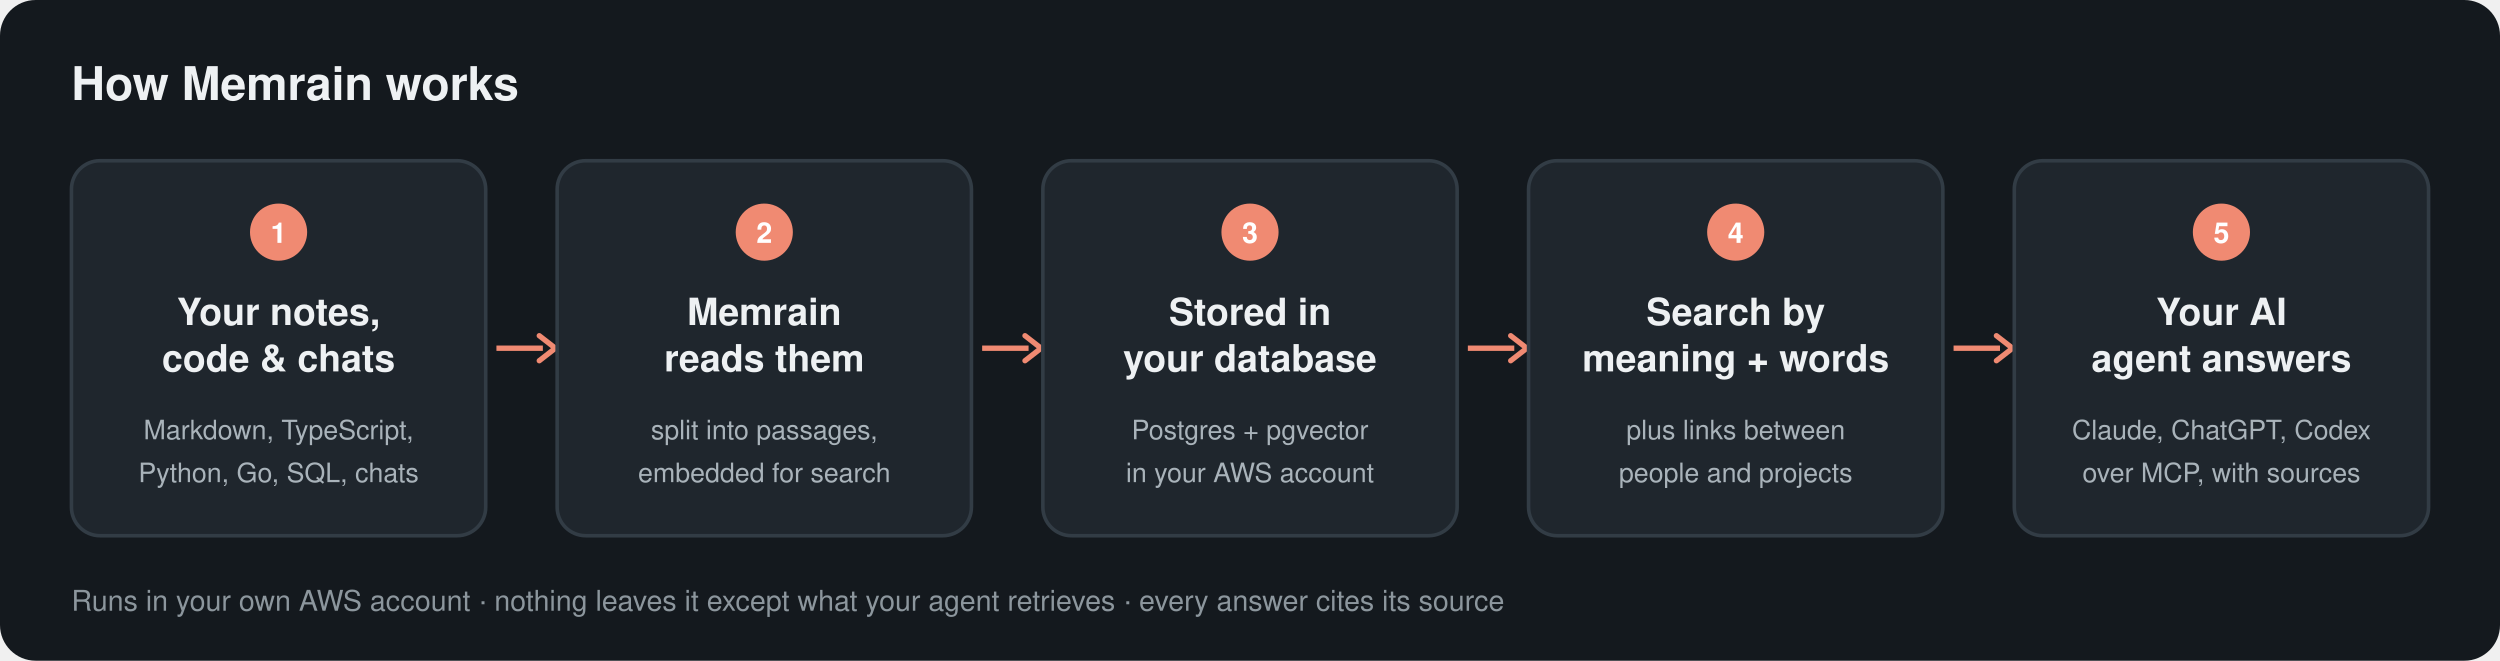
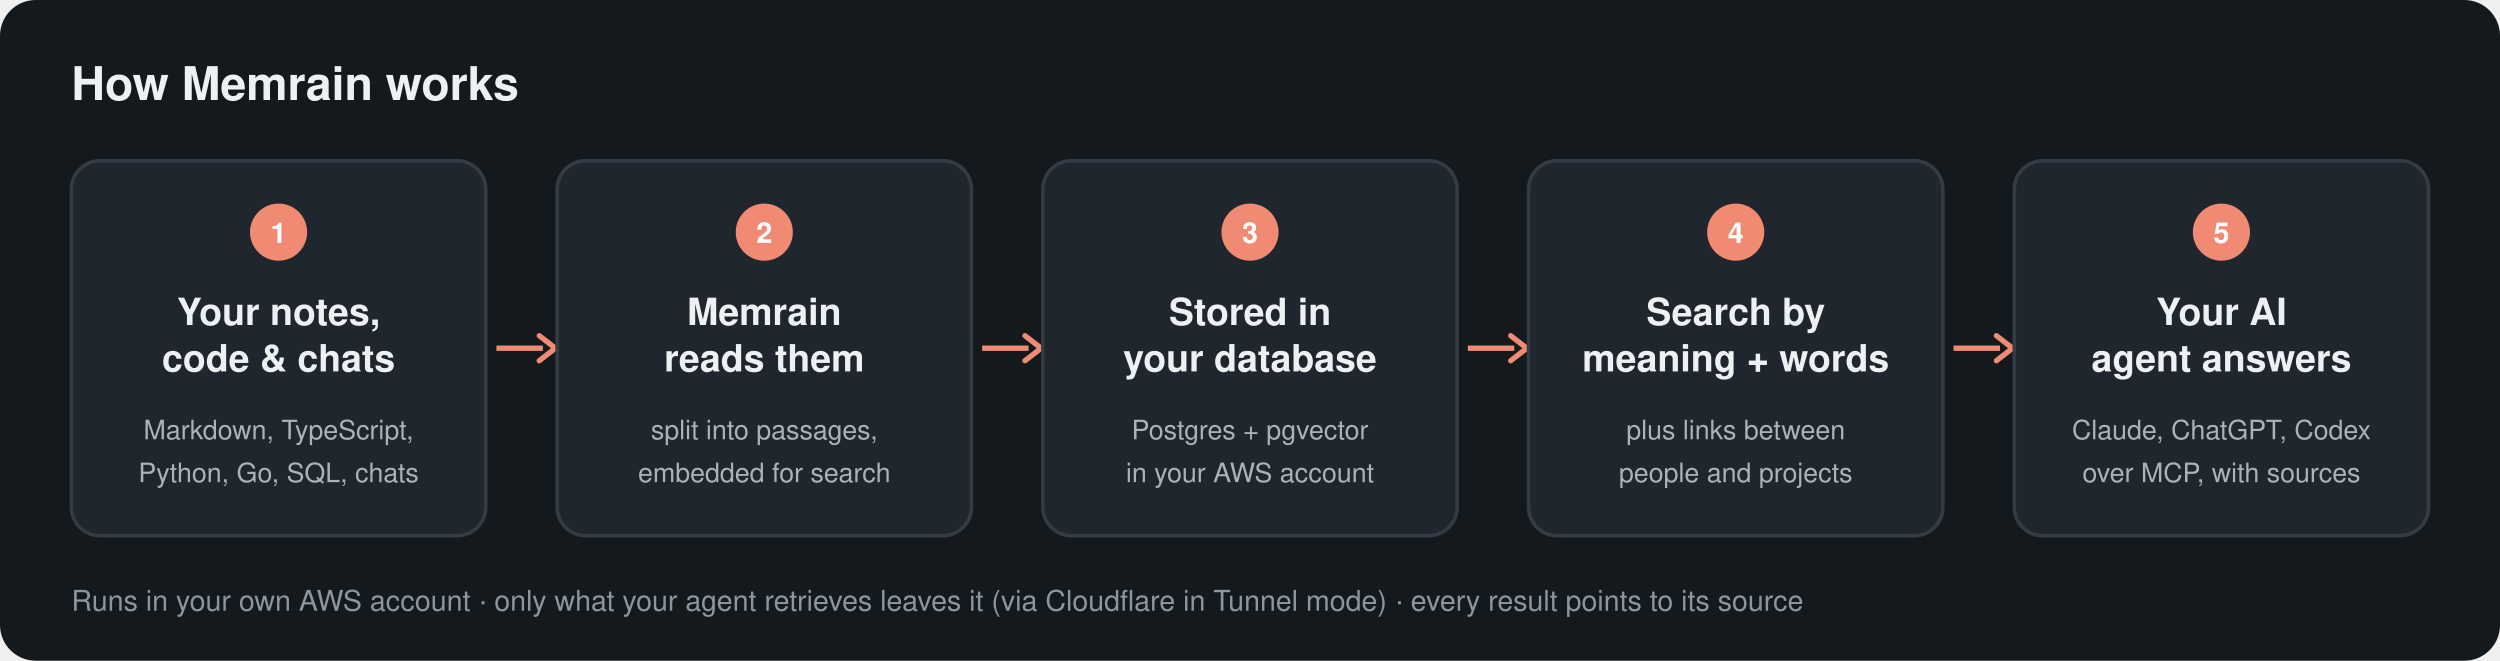
<svg xmlns="http://www.w3.org/2000/svg" viewBox="0 0 1400 370" width="1400" height="370" font-family="-apple-system,BlinkMacSystemFont,Segoe UI,Helvetica,Arial,sans-serif" role="img" aria-label="How Memrain works: your notes, code and chats are read once, stored in your own Postgres, searched by meaning and keywords, and handed to your AI agent with sources.">
  <rect width="1400" height="370" rx="20" fill="#14191E" />
  <text x="40" y="56" font-size="26" font-weight="700" fill="#EEF1F3">How Memrain works</text>
  <rect x="40" y="90" width="232" height="210" rx="16" fill="#1F262D" stroke="#323C45" stroke-width="2" />
  <circle cx="156" cy="130" r="16" fill="#F08A72" />
  <text x="156" y="136" text-anchor="middle" font-size="16" font-weight="700" fill="#FFFFFF">1</text>
  <text x="156" y="182" text-anchor="middle" font-size="21" font-weight="700" fill="#EEF1F3">Your notes,</text>
  <text x="156" y="208" text-anchor="middle" font-size="21" font-weight="700" fill="#EEF1F3">code &amp; chats</text>
  <text x="156" y="246" text-anchor="middle" font-size="15" fill="#A9B3BA">Markdown, TypeScript,</text>
  <text x="156" y="270" text-anchor="middle" font-size="15" fill="#A9B3BA">Python, Go, SQL, chats</text>
  <path d="M278 195 h26" stroke="#F08A72" stroke-width="3" fill="none" />
  <path d="M302 188 l9 7 l-9 7" stroke="#F08A72" stroke-width="3" fill="none" stroke-linecap="round" stroke-linejoin="round" />
  <rect x="312" y="90" width="232" height="210" rx="16" fill="#1F262D" stroke="#323C45" stroke-width="2" />
  <circle cx="428" cy="130" r="16" fill="#F08A72" />
  <text x="428" y="136" text-anchor="middle" font-size="16" font-weight="700" fill="#FFFFFF">2</text>
  <text x="428" y="182" text-anchor="middle" font-size="21" font-weight="700" fill="#EEF1F3">Memrain</text>
  <text x="428" y="208" text-anchor="middle" font-size="21" font-weight="700" fill="#EEF1F3">reads them</text>
  <text x="428" y="246" text-anchor="middle" font-size="15" fill="#A9B3BA">split into passages,</text>
  <text x="428" y="270" text-anchor="middle" font-size="15" fill="#A9B3BA">embedded for search</text>
  <path d="M550 195 h26" stroke="#F08A72" stroke-width="3" fill="none" />
  <path d="M574 188 l9 7 l-9 7" stroke="#F08A72" stroke-width="3" fill="none" stroke-linecap="round" stroke-linejoin="round" />
  <rect x="584" y="90" width="232" height="210" rx="16" fill="#1F262D" stroke="#323C45" stroke-width="2" />
  <circle cx="700" cy="130" r="16" fill="#F08A72" />
  <text x="700" y="136" text-anchor="middle" font-size="16" font-weight="700" fill="#FFFFFF">3</text>
  <text x="700" y="182" text-anchor="middle" font-size="21" font-weight="700" fill="#EEF1F3">Stored in</text>
  <text x="700" y="208" text-anchor="middle" font-size="21" font-weight="700" fill="#EEF1F3">your database</text>
  <text x="700" y="246" text-anchor="middle" font-size="15" fill="#A9B3BA">Postgres + pgvector</text>
  <text x="700" y="270" text-anchor="middle" font-size="15" fill="#A9B3BA">in your AWS account</text>
  <path d="M822 195 h26" stroke="#F08A72" stroke-width="3" fill="none" />
  <path d="M846 188 l9 7 l-9 7" stroke="#F08A72" stroke-width="3" fill="none" stroke-linecap="round" stroke-linejoin="round" />
  <rect x="856" y="90" width="232" height="210" rx="16" fill="#1F262D" stroke="#323C45" stroke-width="2" />
  <circle cx="972" cy="130" r="16" fill="#F08A72" />
  <text x="972" y="136" text-anchor="middle" font-size="16" font-weight="700" fill="#FFFFFF">4</text>
  <text x="972" y="182" text-anchor="middle" font-size="21" font-weight="700" fill="#EEF1F3">Search by</text>
  <text x="972" y="208" text-anchor="middle" font-size="21" font-weight="700" fill="#EEF1F3">meaning + words</text>
  <text x="972" y="246" text-anchor="middle" font-size="15" fill="#A9B3BA">plus links between</text>
  <text x="972" y="270" text-anchor="middle" font-size="15" fill="#A9B3BA">people and projects</text>
  <path d="M1094 195 h26" stroke="#F08A72" stroke-width="3" fill="none" />
  <path d="M1118 188 l9 7 l-9 7" stroke="#F08A72" stroke-width="3" fill="none" stroke-linecap="round" stroke-linejoin="round" />
  <rect x="1128" y="90" width="232" height="210" rx="16" fill="#1F262D" stroke="#323C45" stroke-width="2" />
  <circle cx="1244" cy="130" r="16" fill="#F08A72" />
  <text x="1244" y="136" text-anchor="middle" font-size="16" font-weight="700" fill="#FFFFFF">5</text>
  <text x="1244" y="182" text-anchor="middle" font-size="21" font-weight="700" fill="#EEF1F3">Your AI</text>
  <text x="1244" y="208" text-anchor="middle" font-size="21" font-weight="700" fill="#EEF1F3">agent answers</text>
  <text x="1244" y="246" text-anchor="middle" font-size="15" fill="#A9B3BA">Claude, ChatGPT, Codex</text>
  <text x="1244" y="270" text-anchor="middle" font-size="15" fill="#A9B3BA">over MCP, with sources</text>
-   <text x="40" y="342" font-size="16" fill="#8C969D">Runs in your own AWS account · nothing leaves it except what your agent retrieves · every answer cites its source</text>
+   <text x="40" y="342" font-size="16" fill="#8C969D">Runs in your own AWS account · only what your agent retrieves leaves it (via Cloudflare in Tunnel mode) · every result points to its source</text>
</svg>
